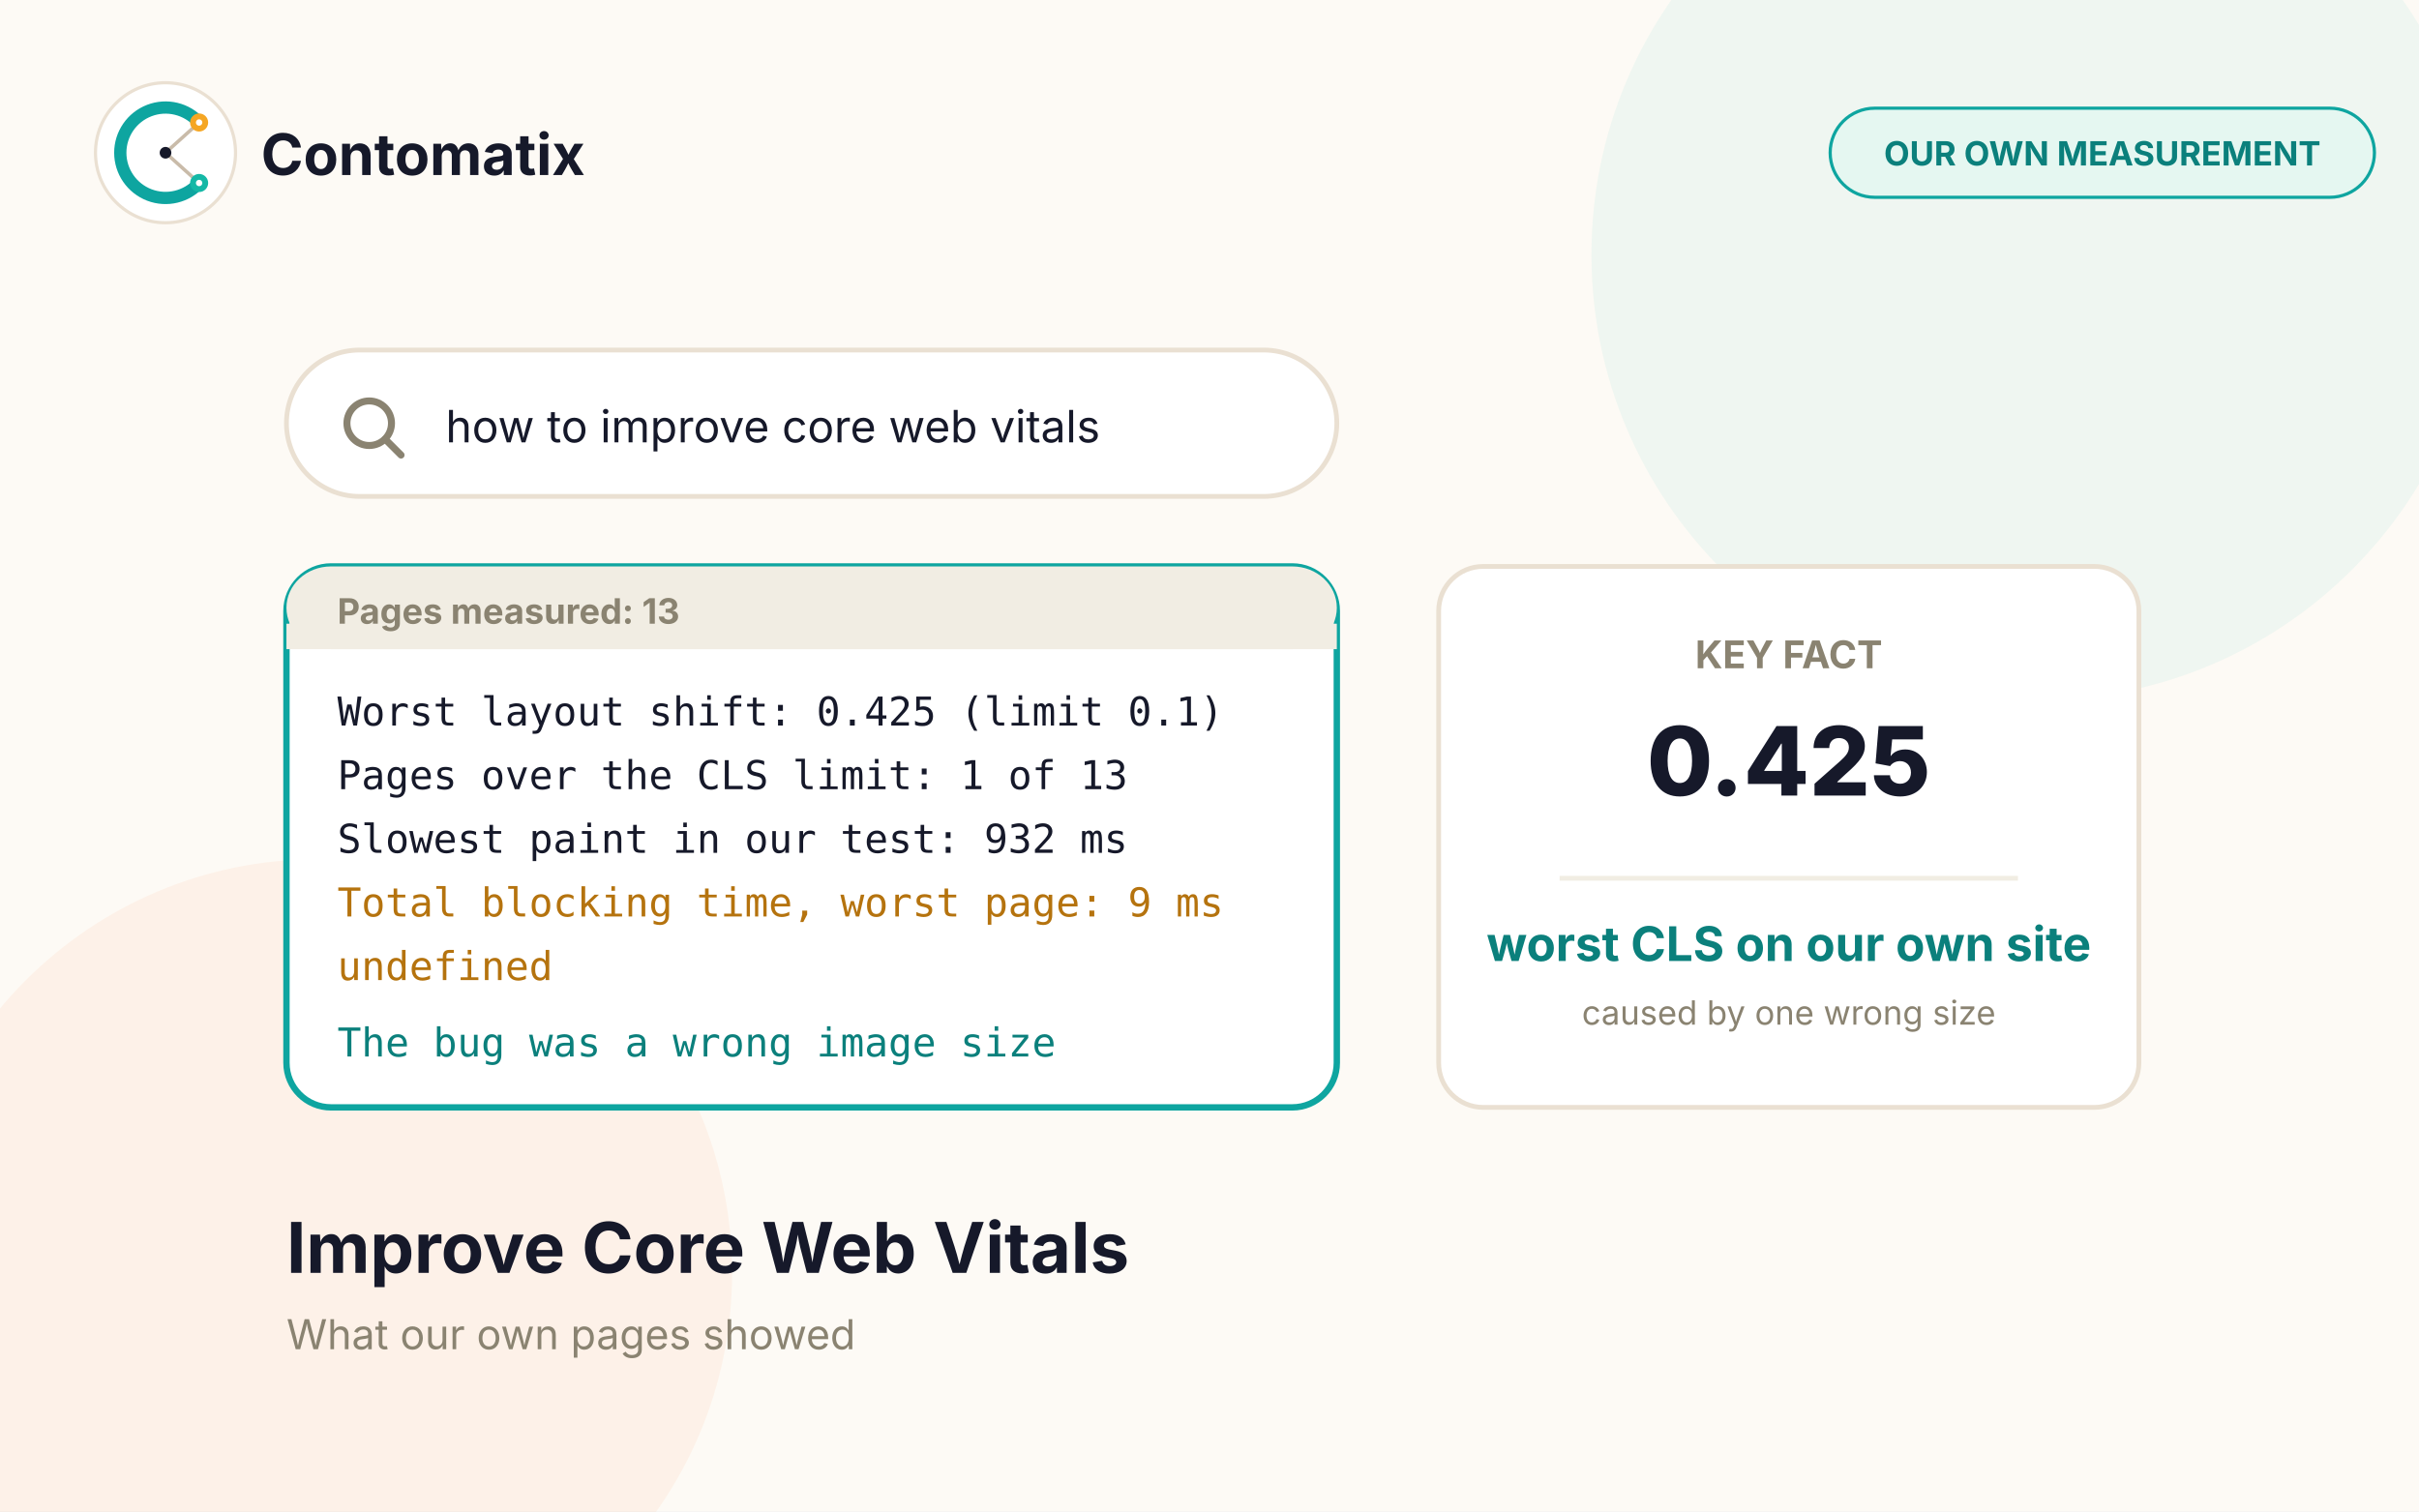
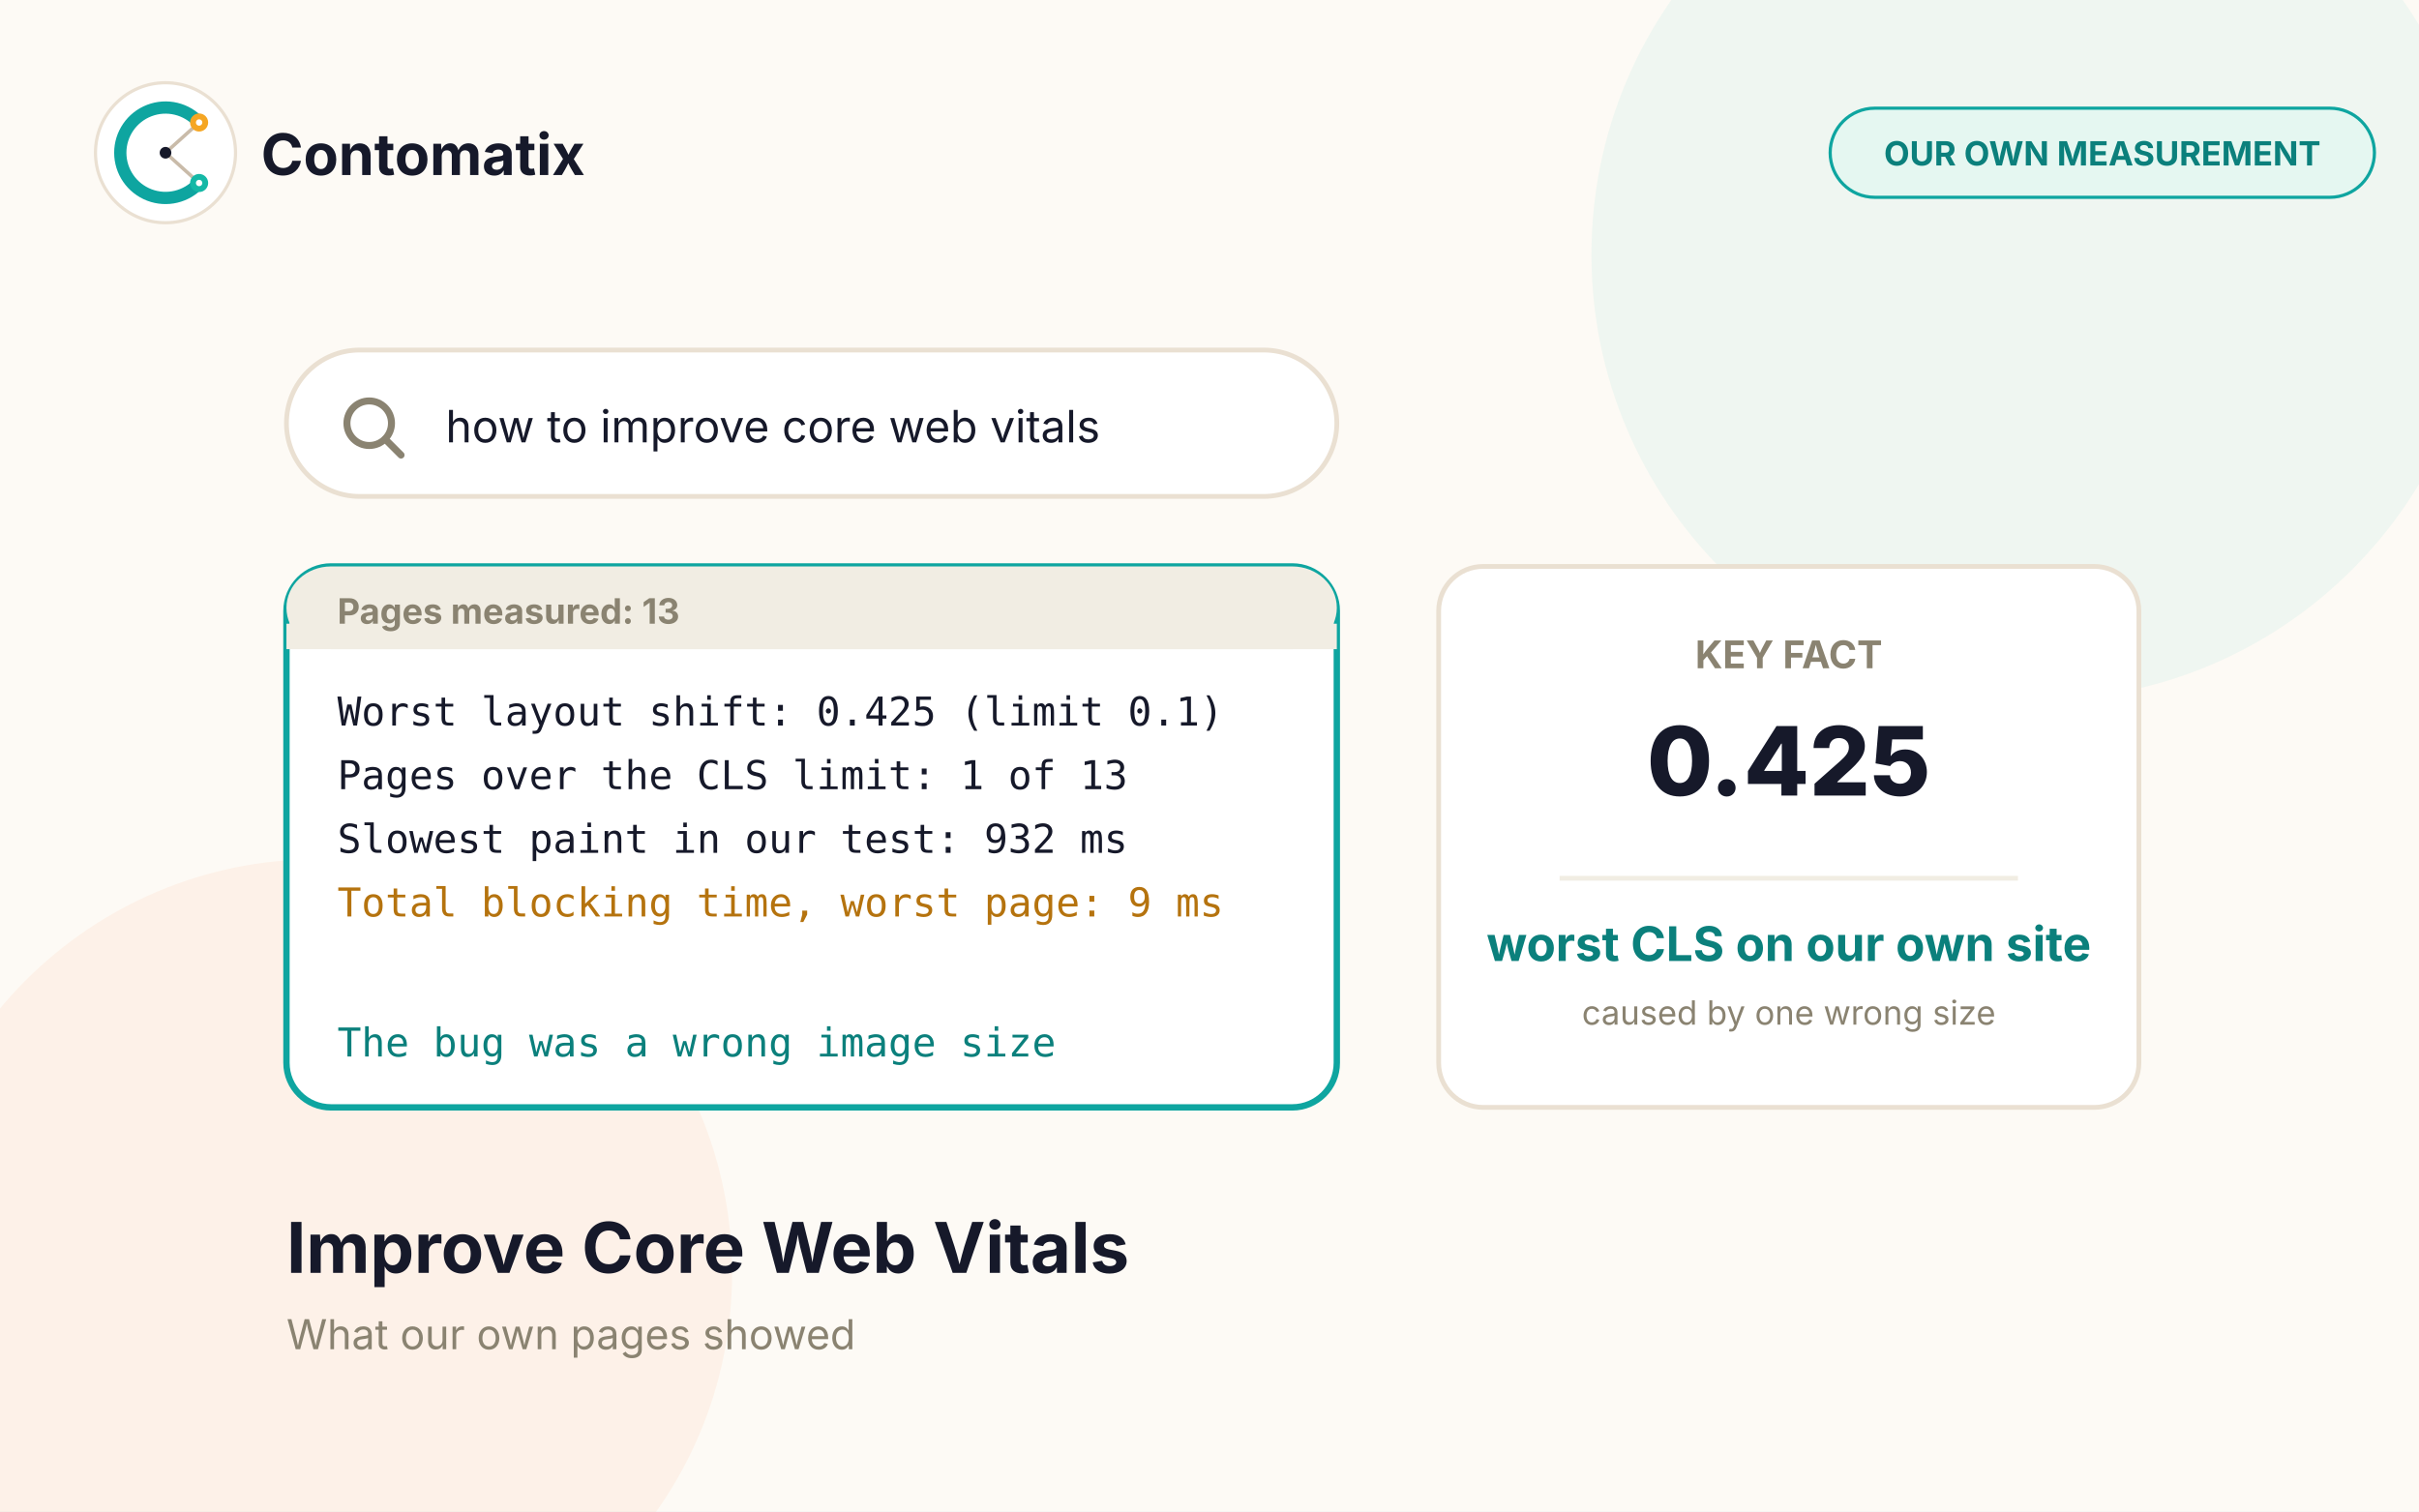
<svg xmlns="http://www.w3.org/2000/svg" viewBox="0 0 760 475" font-family="Inter, -apple-system, sans-serif">
  <rect width="760" height="475" fill="#FDFAF5" />
  <circle cx="640" cy="80" r="140" fill="rgba(20,184,166,0.06)" />
  <circle cx="100" cy="400" r="130" fill="rgba(249,115,22,0.06)" />
  <g>
    <circle cx="52" cy="48" r="22" fill="#FFFFFF" stroke="#EAE0D2" />
    <g transform="translate(30,26) scale(0.9167)">
      <path d="M 35.52 13.63 A 15.5 15.5 0 1 0 35.52 34.37" fill="none" stroke="#0EA5A0" stroke-width="4.2" stroke-linecap="round" />
      <line x1="35.52" y1="13.63" x2="24" y2="24" stroke="#C9BBA9" stroke-width="1.2" />
      <line x1="35.52" y1="34.37" x2="24" y2="24" stroke="#C9BBA9" stroke-width="1.2" />
      <circle cx="35.52" cy="13.63" r="3.1" fill="#F5A623" />
      <circle cx="35.52" cy="13.63" r="1.1" fill="#FFFFFF" />
      <circle cx="35.52" cy="34.37" r="3.1" fill="#14B8A6" />
      <circle cx="35.52" cy="34.37" r="1.1" fill="#FFFFFF" />
      <circle cx="24" cy="24" r="2" fill="#16192A" />
    </g>
    <text x="82" y="55" font-size="18" font-weight="700" fill="#16192A">Contomatix</text>
  </g>
  <rect x="575" y="34" width="171" height="28" rx="14" fill="#E5F7F1" stroke="#0EA5A0" />
  <text x="660.5" y="52" font-size="10.5" font-weight="700" fill="#0B807C" text-anchor="middle">OUR OWN MEASUREMENT</text>
  <g>
    <rect x="90" y="110" width="330" height="46" rx="23" fill="#FFFFFF" stroke="#EAE0D2" stroke-width="1.5" />
    <circle cx="116" cy="133" r="7" fill="none" stroke="#8A8371" stroke-width="2.2" />
    <line x1="121" y1="138" x2="126" y2="143" stroke="#8A8371" stroke-width="2.2" stroke-linecap="round" />
    <text x="140" y="139" font-size="14" fill="#16192A">how to improve core web vitals</text>
  </g>
  <g>
    <rect x="90" y="178" width="330" height="170" rx="14" fill="#FFFFFF" stroke="#0EA5A0" stroke-width="2" />
    <rect x="90" y="178" width="330" height="26" rx="14" fill="#F1EDE3" />
    <rect x="90" y="196" width="330" height="8" fill="#F1EDE3" />
    <text x="106" y="196" font-size="11" font-weight="700" fill="#8A8371">Pages measured: 13</text>
    <text x="106" y="228" font-family="Consolas, monospace" font-size="12.5" fill="#16192A">Worst layout shift: 0.425 (limit 0.1)</text>
    <text x="106" y="248" font-family="Consolas, monospace" font-size="12.5" fill="#16192A">Pages over the CLS limit: 1 of 13</text>
    <text x="106" y="268" font-family="Consolas, monospace" font-size="12.5" fill="#16192A">Slowest paint in our test: 932 ms</text>
    <text x="106" y="288" font-family="Consolas, monospace" font-size="12.5" fill="#B5730E">Total blocking time, worst page: 9 ms</text>
-     <text x="106" y="308" font-family="Consolas, monospace" font-size="12.5" fill="#B5730E">undefined</text>
+     <text x="106" y="308" font-family="Consolas, monospace" font-size="12.5" fill="#B5730E" />
    <text x="106" y="332" font-family="Consolas, monospace" font-size="12.5" fill="#0B807C">The bug was a wrong image size</text>
  </g>
  <g>
    <rect x="452" y="178" width="220" height="170" rx="14" fill="#FFFFFF" stroke="#EAE0D2" stroke-width="1.5" />
    <text x="562" y="210" font-size="12" font-weight="700" fill="#8A8371" text-anchor="middle">KEY FACT</text>
    <text x="562" y="250" font-size="30" font-weight="800" fill="#16192A" text-anchor="middle">0.425</text>
    <line x1="490" y1="276" x2="634" y2="276" stroke="#F1EDE3" stroke-width="1.5" />
    <text x="562" y="302" font-size="15" font-weight="700" fill="#0B807C" text-anchor="middle">worst CLS on our own site</text>
    <text x="562" y="322" font-size="10.5" fill="#8A8371" text-anchor="middle">caused by one wrong size</text>
  </g>
  <text x="90" y="400" font-size="22" font-weight="700" fill="#16192A">Improve Core Web Vitals</text>
  <text x="90" y="424" font-size="13" fill="#8A8371">What our own pages showed</text>
</svg>
